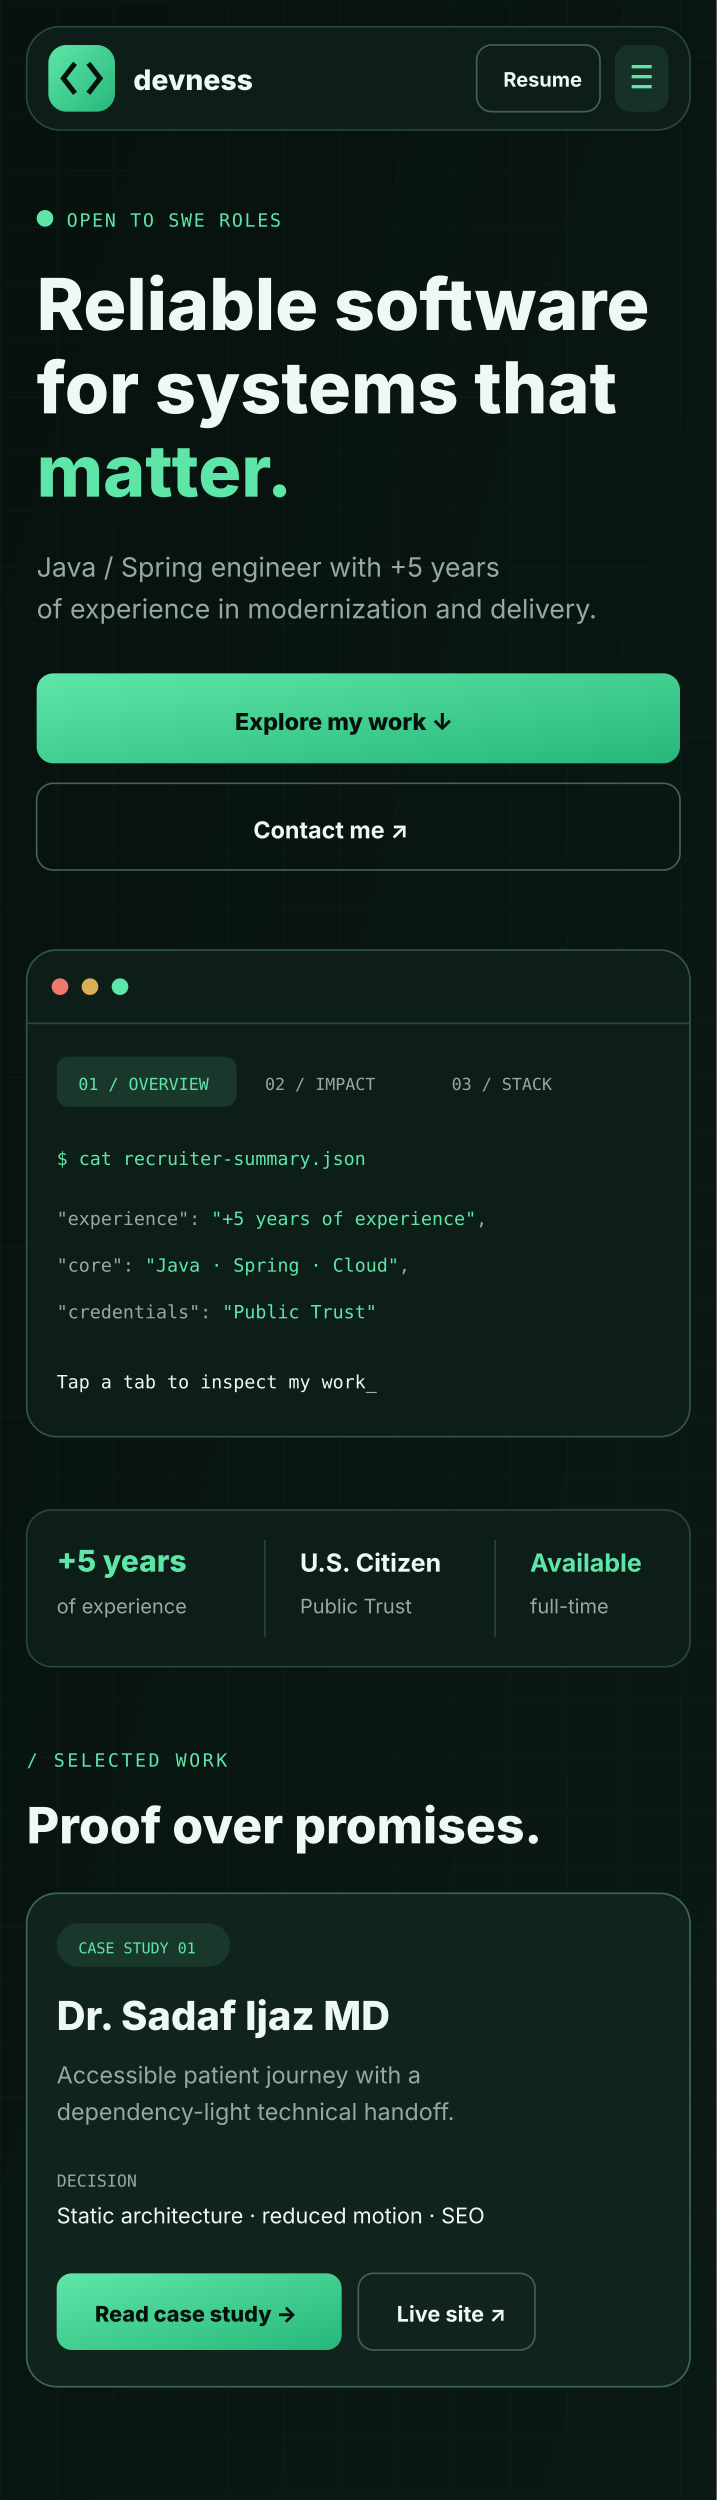
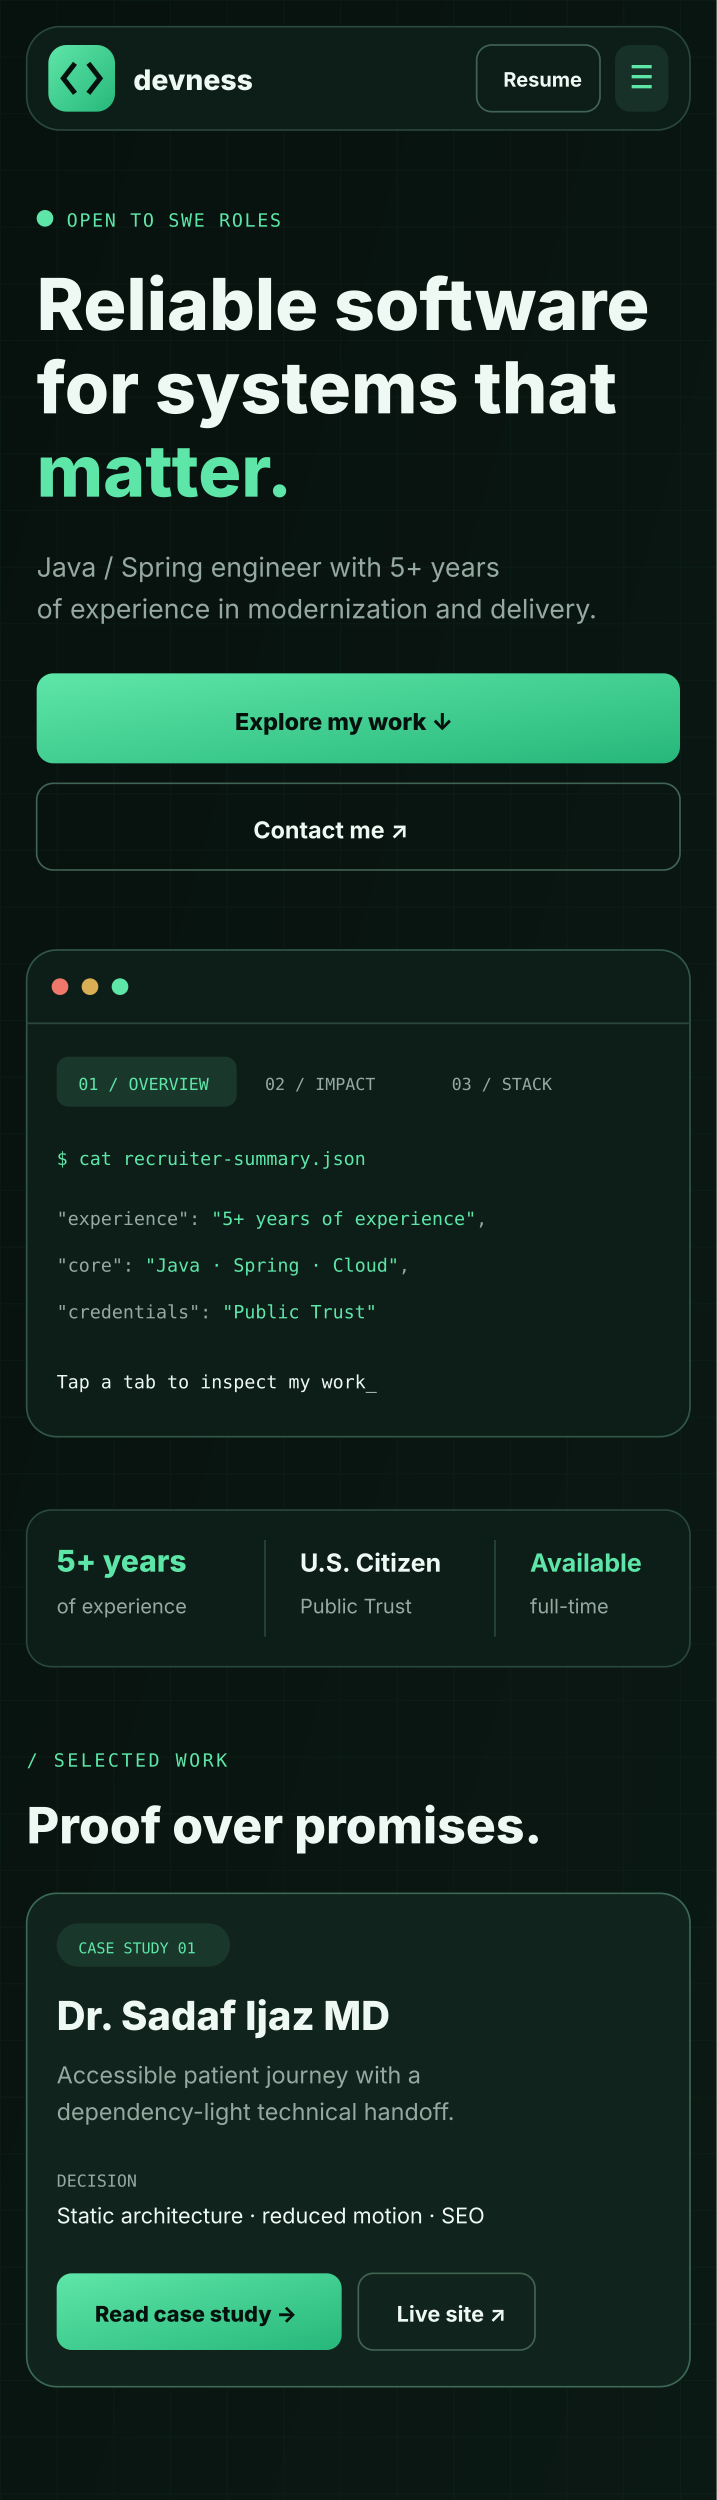
<svg xmlns="http://www.w3.org/2000/svg" width="430" height="1500" viewBox="0 0 430 1500">
  <defs>
    <linearGradient id="mBg" x1="0" y1="0" x2="1" y2="1">
      <stop stop-color="#07110e" />
      <stop offset="1" stop-color="#0b1914" />
    </linearGradient>
    <linearGradient id="mAccent" x1="0" y1="0" x2="1" y2="1">
      <stop stop-color="#5ee6a8" />
      <stop offset="1" stop-color="#27b77a" />
    </linearGradient>
    <pattern id="mGrid" width="34" height="34" patternUnits="userSpaceOnUse">
      <path d="M34 0H0V34" fill="none" stroke="#5ee6a8" stroke-opacity=".035" />
    </pattern>
    <style>.s{font-family:Inter,Manrope,Arial,sans-serif}.m{font-family:Consolas,monospace}.w{fill:#eff9f4}.g{fill:#5ee6a8}.u{fill:#96a9a1}</style>
  </defs>
  <rect width="430" height="1500" fill="url(#mBg)" />
  <rect width="430" height="1500" fill="url(#mGrid)" />
  <g transform="translate(16 16)">
    <rect width="398" height="62" rx="20" fill="#0d1e18" stroke="#29473b" />
    <rect x="13" y="11" width="40" height="40" rx="11" fill="url(#mAccent)" />
    <path d="M29 22l-7 9 7 9M37 22l7 9-7 9" fill="none" stroke="#06110d" stroke-width="3" />
    <text x="64" y="38" class="s w" font-size="17" font-weight="800">devness</text>
    <rect x="270" y="11" width="74" height="40" rx="9" fill="none" stroke="#416354" />
    <text x="286" y="36" class="s w" font-size="12" font-weight="700">Resume</text>
    <rect x="353" y="11" width="32" height="40" rx="9" fill="#183128" />
    <path d="M363 24h12M363 30h12M363 36h12" stroke="#5ee6a8" stroke-width="2" />
  </g>
  <g transform="translate(22 126)">
    <circle cx="5" cy="5" r="5" fill="#5ee6a8" />
    <text x="18" y="10" class="m g" font-size="11" letter-spacing="1">OPEN TO SWE ROLES</text>
    <text y="72" class="s w" font-size="43" font-weight="800">Reliable software</text>
    <text y="122" class="s w" font-size="43" font-weight="800">for systems that</text>
    <text y="172" class="s g" font-size="43" font-weight="800">matter.</text>
-     <text y="220" class="s u" font-size="16">Java / Spring engineer with +5 years</text>
+     <text y="220" class="s u" font-size="16">Java / Spring engineer with 5+ years</text>
    <text y="245" class="s u" font-size="16">of experience in modernization and delivery.</text>
    <rect y="278" width="386" height="54" rx="10" fill="url(#mAccent)" />
    <text x="119" y="312" class="s" fill="#06110d" font-size="14" font-weight="800">Explore my work ↓</text>
    <rect y="344" width="386" height="52" rx="10" fill="none" stroke="#416354" />
    <text x="130" y="377" class="s w" font-size="14" font-weight="700">Contact me ↗</text>
  </g>
  <g transform="translate(16 570)">
    <rect width="398" height="292" rx="18" fill="#0d1e18" stroke="#315747" />
    <circle cx="20" cy="22" r="5" fill="#ef786b" />
    <circle cx="38" cy="22" r="5" fill="#d9ae55" />
    <circle cx="56" cy="22" r="5" fill="#5ee6a8" />
    <line y1="44" y2="44" x2="398" stroke="#29473b" />
    <g transform="translate(18 64)">
      <rect width="108" height="30" rx="7" fill="#19382b" />
      <text x="13" y="20" class="m g" font-size="10">01 / OVERVIEW</text>
      <text x="125" y="20" class="m u" font-size="10">02 / IMPACT</text>
      <text x="237" y="20" class="m u" font-size="10">03 / STACK</text>
      <text y="65" class="m g" font-size="11">$ cat recruiter-summary.json</text>
-       <text y="101" class="m u" font-size="11">"experience": <tspan class="g">"+5 years of experience"</tspan>,</text>
+       <text y="101" class="m u" font-size="11">"experience": <tspan class="g">"5+ years of experience"</tspan>,</text>
      <text y="129" class="m u" font-size="11">"core": <tspan class="g">"Java · Spring · Cloud"</tspan>,</text>
      <text y="157" class="m u" font-size="11">"credentials": <tspan class="g">"Public Trust"</tspan>
      </text>
      <text y="199" class="m w" font-size="11">Tap a tab to inspect my work_</text>
    </g>
  </g>
  <g transform="translate(16 906)">
    <rect width="398" height="94" rx="15" fill="#0d1e18" stroke="#29473b" />
-     <text x="18" y="37" class="s g" font-size="18" font-weight="800">+5 years</text>
+     <text x="18" y="37" class="s g" font-size="18" font-weight="800">5+ years</text>
    <text x="18" y="62" class="s u" font-size="12">of experience</text>
    <line x1="143" x2="143" y1="18" y2="76" stroke="#29473b" />
    <text x="164" y="37" class="s w" font-size="15" font-weight="750">U.S. Citizen</text>
    <text x="164" y="62" class="s u" font-size="12">Public Trust</text>
    <line x1="281" x2="281" y1="18" y2="76" stroke="#29473b" />
    <text x="302" y="37" class="s g" font-size="15" font-weight="750">Available</text>
    <text x="302" y="62" class="s u" font-size="12">full-time</text>
  </g>
  <g transform="translate(16 1060)">
    <text class="m g" font-size="11" letter-spacing="1.5">/ SELECTED WORK</text>
    <text y="46" class="s w" font-size="30" font-weight="800">Proof over promises.</text>
    <rect y="76" width="398" height="296" rx="18" fill="#10231c" stroke="#3b6956" />
    <rect x="18" y="94" width="104" height="26" rx="13" fill="#19382b" />
    <text x="31" y="112" class="m g" font-size="9">CASE STUDY 01</text>
    <text x="18" y="158" class="s w" font-size="24" font-weight="800">Dr. Sadaf Ijaz MD</text>
    <text x="18" y="190" class="s u" font-size="14">Accessible patient journey with a</text>
    <text x="18" y="212" class="s u" font-size="14">dependency-light technical handoff.</text>
    <text x="18" y="252" class="m u" font-size="10">DECISION</text>
    <text x="18" y="274" class="s w" font-size="13">Static architecture · reduced motion · SEO</text>
    <rect x="18" y="304" width="171" height="46" rx="9" fill="url(#mAccent)" />
    <text x="41" y="333" class="s" fill="#06110d" font-size="13" font-weight="800">Read case study →</text>
    <rect x="199" y="304" width="106" height="46" rx="9" fill="none" stroke="#416354" />
    <text x="222" y="333" class="s w" font-size="13" font-weight="700">Live site ↗</text>
  </g>
</svg>
